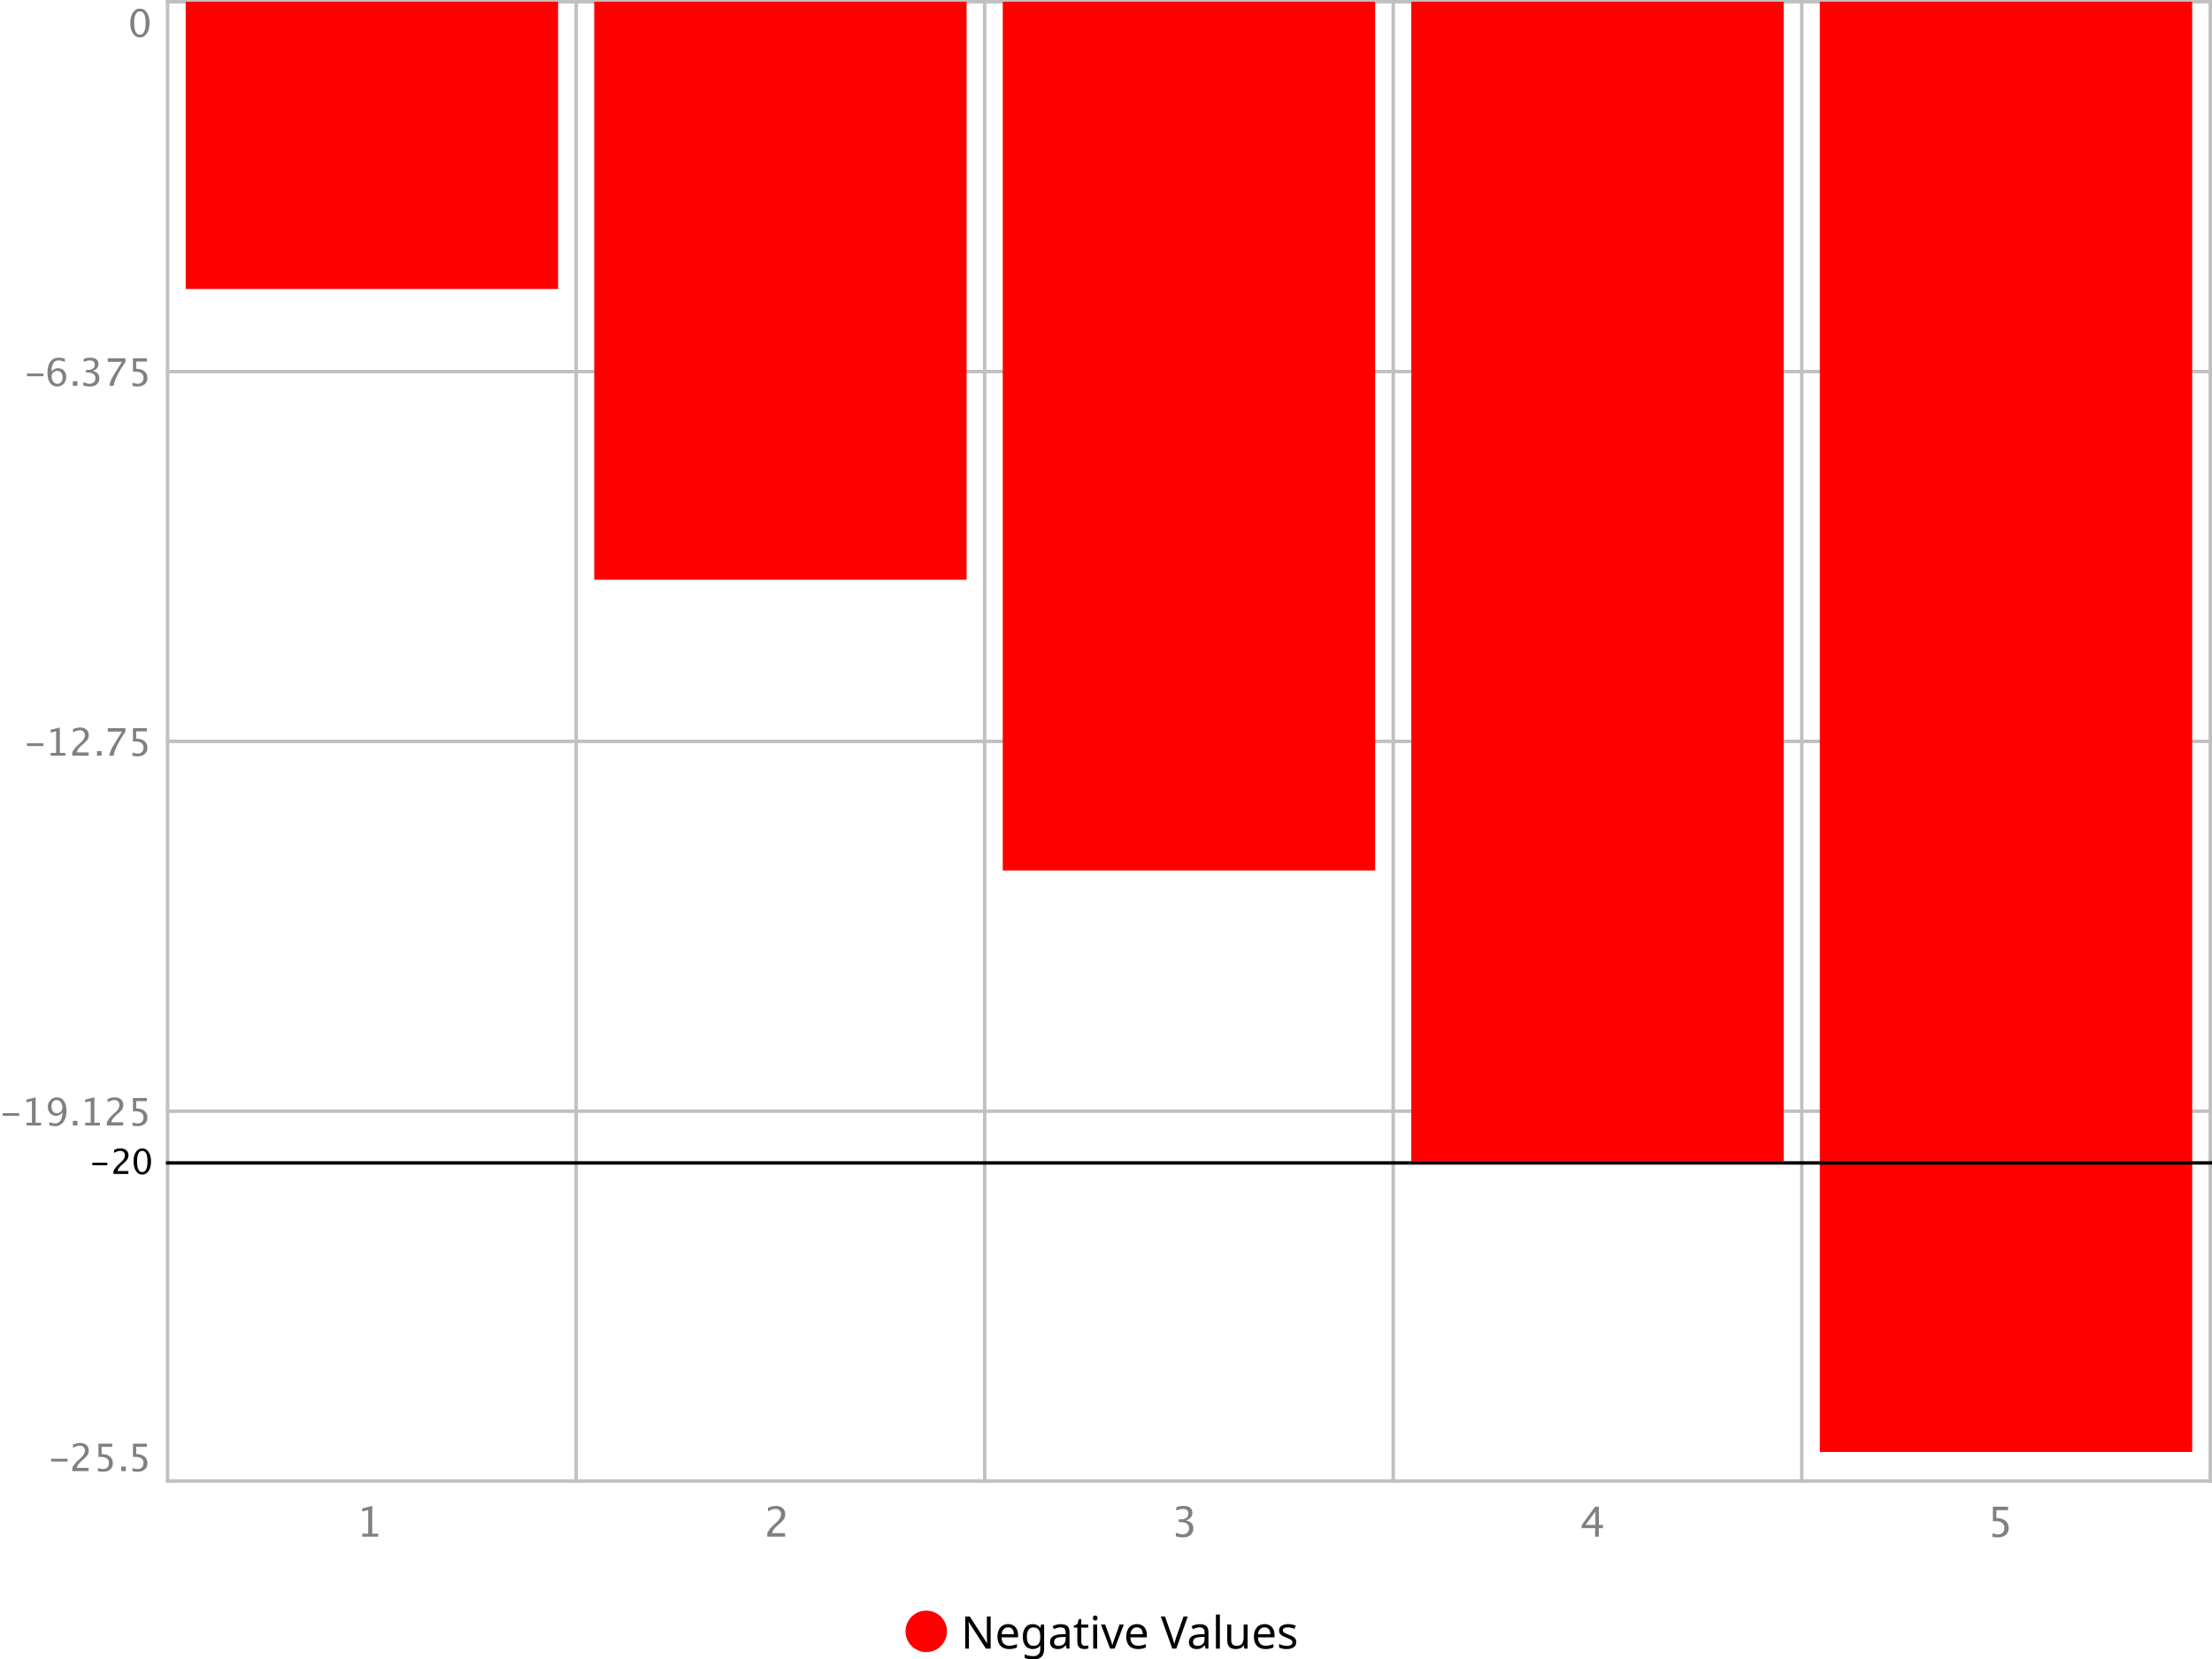
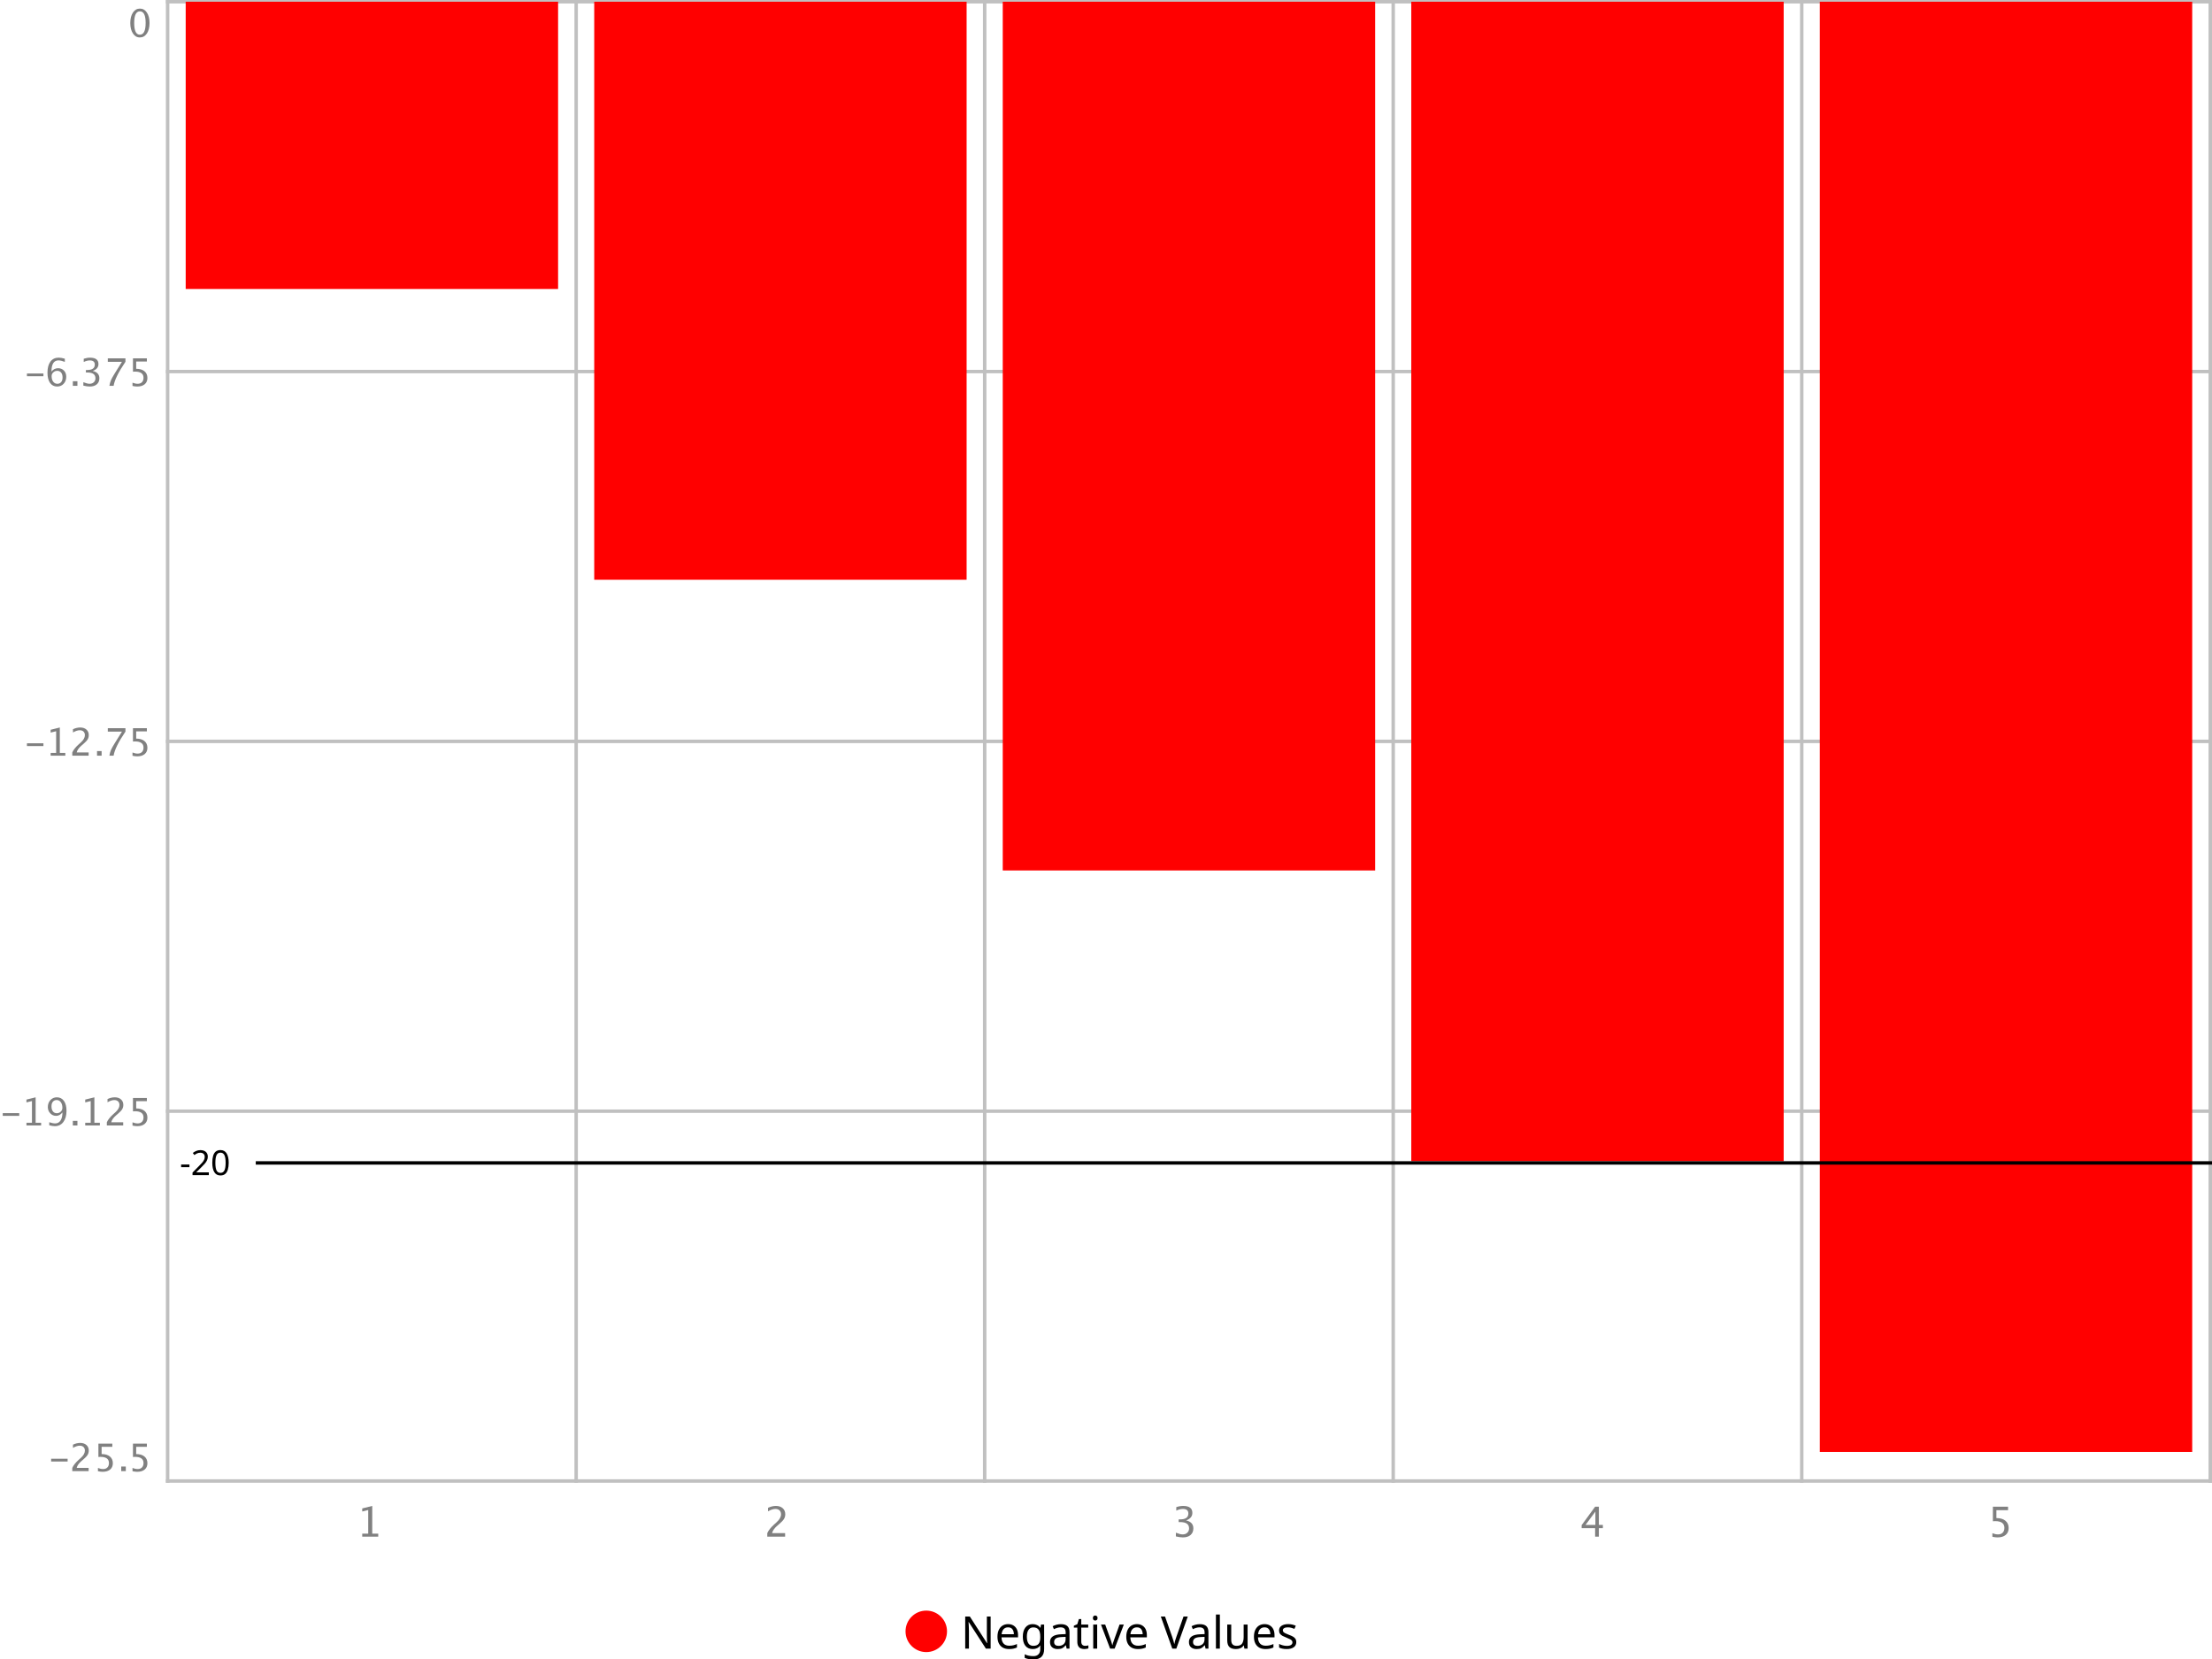
<svg xmlns="http://www.w3.org/2000/svg" color-interpolation="auto" color-rendering="auto" fill="black" fill-opacity="1" font-family="'Dialog'" font-size="12px" font-style="normal" font-weight="normal" height="480" image-rendering="auto" shape-rendering="auto" stroke="black" stroke-dasharray="none" stroke-dashoffset="0" stroke-linecap="square" stroke-linejoin="miter" stroke-miterlimit="10" stroke-opacity="1" stroke-width="1" text-rendering="auto" width="640">
  <defs id="genericDefs" />
  <g>
    <defs id="defs1">
      <clipPath clipPathUnits="userSpaceOnUse" id="clipPath1">
        <path d="M0 0 L118 0 L118 15 L0 15 L0 0 Z" />
      </clipPath>
      <clipPath clipPathUnits="userSpaceOnUse" id="clipPath2">
        <path d="M0 0 L44 0 L44 13 L0 13 L0 0 Z" />
      </clipPath>
      <clipPath clipPathUnits="userSpaceOnUse" id="clipPath3">
-         <path d="M0 0 L44 0 L44 12 L0 12 L0 0 Z" />
+         <path d="M0 0 L18 0 L18 13 L0 13 L0 0 Z" />
      </clipPath>
      <clipPath clipPathUnits="userSpaceOnUse" id="clipPath4">
        <path d="M0 0 L116 0 L116 16 L0 16 L0 0 Z" />
      </clipPath>
      <clipPath clipPathUnits="userSpaceOnUse" id="clipPath5">
        <path d="M0 0 L0 16 L116 16 L116 0 Z" />
      </clipPath>
    </defs>
    <g color-interpolation="linearRGB" color-rendering="optimizeQuality" fill="silver" image-rendering="optimizeQuality" stroke="silver" stroke-linecap="butt" stroke-linejoin="bevel">
      <line fill="none" x1="48" x2="640" y1="0.5" y2="0.5" />
      <line fill="none" x1="48" x2="640" y1="107.5" y2="107.5" />
      <line fill="none" x1="48" x2="640" y1="214.5" y2="214.5" />
      <line fill="none" x1="48" x2="640" y1="321.5" y2="321.5" />
      <line fill="none" x1="48" x2="640" y1="428.5" y2="428.5" />
      <line fill="none" x1="48.5" x2="48.5" y1="0" y2="429" />
      <line fill="none" x1="166.7" x2="166.7" y1="0" y2="429" />
      <line fill="none" x1="284.9" x2="284.9" y1="0" y2="429" />
      <line fill="none" x1="403.1" x2="403.1" y1="0" y2="429" />
      <line fill="none" x1="521.3" x2="521.3" y1="0" y2="429" />
      <line fill="none" x1="639.5" x2="639.5" y1="0" y2="429" />
    </g>
    <g color-interpolation="linearRGB" color-rendering="optimizeQuality" fill="gray" font-family="'Lucida Grande'" image-rendering="optimizeQuality" stroke="gray" stroke-linecap="butt" stroke-linejoin="bevel" transform="translate(48,433)">
      <path clip-path="url(#clipPath1)" d="M56.805 11.602 L56.805 10.734 L58.539 10.734 L58.539 3.891 L56.805 4.324 L56.805 3.434 L59.699 2.713 L59.699 10.734 L61.434 10.734 L61.434 11.602 Z" stroke="none" />
    </g>
    <g color-interpolation="linearRGB" color-rendering="optimizeQuality" fill="gray" font-family="'Lucida Grande'" image-rendering="optimizeQuality" stroke="gray" stroke-linecap="butt" stroke-linejoin="bevel" transform="translate(166,433)">
      <path clip-path="url(#clipPath1)" d="M55.996 11.602 L55.996 10.588 Q56.5 9.41 58.035 8.021 L58.697 7.43 Q59.975 6.275 59.975 5.139 Q59.975 4.412 59.538 3.996 Q59.102 3.58 58.34 3.58 Q57.438 3.58 56.213 4.277 L56.213 3.258 Q57.367 2.713 58.504 2.713 Q59.723 2.713 60.461 3.369 Q61.199 4.025 61.199 5.109 Q61.199 5.889 60.827 6.492 Q60.455 7.096 59.441 7.957 L58.996 8.338 Q57.607 9.516 57.391 10.588 L61.158 10.588 L61.158 11.602 Z" stroke="none" />
    </g>
    <g color-interpolation="linearRGB" color-rendering="optimizeQuality" fill="gray" font-family="'Lucida Grande'" image-rendering="optimizeQuality" stroke="gray" stroke-linecap="butt" stroke-linejoin="bevel" transform="translate(284,433)">
      <path clip-path="url(#clipPath1)" d="M56.219 11.537 L56.219 10.459 Q57.461 10.951 58.176 10.951 Q59.002 10.951 59.52 10.468 Q60.039 9.984 60.039 9.217 Q60.039 7.389 57.478 7.389 L57.022 7.389 L57.022 6.609 L57.426 6.604 Q59.828 6.604 59.828 4.91 Q59.828 3.58 58.246 3.58 Q57.379 3.58 56.336 4.066 L56.336 3.059 Q57.361 2.713 58.328 2.713 Q60.988 2.713 60.988 4.723 Q60.988 6.252 59.178 6.902 Q61.275 7.389 61.275 9.199 Q61.275 10.424 60.467 11.121 Q59.658 11.818 58.246 11.818 Q57.443 11.818 56.219 11.537 Z" stroke="none" />
    </g>
    <g color-interpolation="linearRGB" color-rendering="optimizeQuality" fill="gray" font-family="'Lucida Grande'" image-rendering="optimizeQuality" stroke="gray" stroke-linecap="butt" stroke-linejoin="bevel" transform="translate(402,433)">
      <path clip-path="url(#clipPath1)" d="M59.518 11.602 L59.518 9.146 L55.615 9.146 L55.615 8.273 L59.518 2.93 L60.602 2.93 L60.602 8.203 L61.762 8.203 L61.762 9.146 L60.602 9.146 L60.602 11.602 ZM56.746 8.203 L59.594 8.203 L59.594 4.348 Z" stroke="none" />
    </g>
    <g color-interpolation="linearRGB" color-rendering="optimizeQuality" fill="gray" font-family="'Lucida Grande'" image-rendering="optimizeQuality" stroke="gray" stroke-linecap="butt" stroke-linejoin="bevel" transform="translate(520,433)">
      <path clip-path="url(#clipPath1)" d="M56.459 11.637 L56.459 10.605 Q57.32 10.951 58.1 10.951 Q58.955 10.951 59.444 10.447 Q59.934 9.943 59.934 9.059 Q59.934 7.107 57.244 7.107 Q56.94 7.107 56.605 7.148 L56.605 2.93 L60.994 2.93 L60.994 3.938 L57.619 3.938 L57.619 6.223 Q59.289 6.223 60.227 6.99 Q61.164 7.758 61.164 9.117 Q61.164 10.383 60.312 11.101 Q59.459 11.818 57.947 11.818 Q57.291 11.818 56.459 11.637 Z" stroke="none" />
    </g>
    <g color-interpolation="linearRGB" color-rendering="optimizeQuality" fill="gray" font-family="'Lucida Grande'" font-size="11px" image-rendering="optimizeQuality" stroke="gray" stroke-linecap="butt" stroke-linejoin="bevel" transform="translate(0,415)">
      <path clip-path="url(#clipPath2)" d="M14.795 7.853 L14.795 7.058 L19.564 7.058 L19.564 7.853 ZM20.913 10.635 L20.913 9.706 Q21.375 8.626 22.782 7.353 L23.389 6.811 Q24.56 5.752 24.56 4.71 Q24.56 4.044 24.16 3.663 Q23.76 3.282 23.061 3.282 Q22.234 3.282 21.112 3.921 L21.112 2.986 Q22.17 2.487 23.212 2.487 Q24.329 2.487 25.006 3.088 Q25.683 3.69 25.683 4.684 Q25.683 5.398 25.342 5.951 Q25 6.504 24.071 7.294 L23.663 7.643 Q22.39 8.723 22.191 9.706 L25.645 9.706 L25.645 10.635 ZM28.337 10.667 L28.337 9.722 Q29.127 10.039 29.841 10.039 Q30.625 10.039 31.074 9.577 Q31.523 9.115 31.523 8.304 Q31.523 6.515 29.057 6.515 Q28.778 6.515 28.472 6.553 L28.472 2.686 L32.495 2.686 L32.495 3.609 L29.401 3.609 L29.401 5.704 Q30.932 5.704 31.791 6.408 Q32.65 7.111 32.65 8.357 Q32.65 9.518 31.869 10.175 Q31.087 10.834 29.702 10.834 Q29.1 10.834 28.337 10.667 ZM35.074 10.635 L35.074 9.308 L36.401 9.308 L36.401 10.635 ZM38.337 10.667 L38.337 9.722 Q39.127 10.039 39.841 10.039 Q40.626 10.039 41.074 9.577 Q41.523 9.115 41.523 8.304 Q41.523 6.515 39.057 6.515 Q38.778 6.515 38.472 6.553 L38.472 2.686 L42.495 2.686 L42.495 3.609 L39.401 3.609 L39.401 5.704 Q40.932 5.704 41.791 6.408 Q42.65 7.111 42.65 8.357 Q42.65 9.518 41.869 10.175 Q41.087 10.834 39.702 10.834 Q39.1 10.834 38.337 10.667 Z" stroke="none" />
    </g>
    <g color-interpolation="linearRGB" color-rendering="optimizeQuality" fill="gray" font-family="'Lucida Grande'" font-size="11px" image-rendering="optimizeQuality" stroke="gray" stroke-linecap="butt" stroke-linejoin="bevel" transform="translate(0,315)">
      <path clip-path="url(#clipPath2)" d="M0.795 7.853 L0.795 7.058 L5.564 7.058 L5.564 7.853 ZM7.654 10.635 L7.654 9.84 L9.244 9.84 L9.244 3.566 L7.654 3.964 L7.654 3.147 L10.308 2.487 L10.308 9.84 L11.898 9.84 L11.898 10.635 ZM14.252 10.586 L14.252 9.69 Q15.261 10.039 15.97 10.039 Q16.959 10.039 17.514 9.198 Q18.07 8.357 18.07 6.859 Q17.265 7.853 16.239 7.853 Q15.234 7.853 14.536 7.114 Q13.838 6.375 13.838 5.312 Q13.838 4.093 14.582 3.29 Q15.326 2.487 16.454 2.487 Q17.748 2.487 18.495 3.526 Q19.241 4.565 19.241 6.37 Q19.241 8.422 18.331 9.628 Q17.42 10.834 15.868 10.834 Q15.245 10.834 14.252 10.586 ZM14.896 5.103 Q14.896 6.026 15.307 6.558 Q15.718 7.09 16.432 7.09 Q17.104 7.09 17.579 6.633 Q18.054 6.177 18.054 5.532 Q18.054 4.517 17.595 3.897 Q17.136 3.276 16.389 3.276 Q15.696 3.276 15.296 3.768 Q14.896 4.259 14.896 5.103 ZM21.074 10.635 L21.074 9.308 L22.401 9.308 L22.401 10.635 ZM24.654 10.635 L24.654 9.84 L26.244 9.84 L26.244 3.566 L24.654 3.964 L24.654 3.147 L27.308 2.487 L27.308 9.84 L28.898 9.84 L28.898 10.635 ZM30.913 10.635 L30.913 9.706 Q31.375 8.626 32.782 7.353 L33.389 6.811 Q34.56 5.752 34.56 4.71 Q34.56 4.044 34.16 3.663 Q33.76 3.282 33.062 3.282 Q32.234 3.282 31.112 3.921 L31.112 2.986 Q32.17 2.487 33.212 2.487 Q34.329 2.487 35.006 3.088 Q35.683 3.69 35.683 4.684 Q35.683 5.398 35.342 5.951 Q35.001 6.504 34.071 7.294 L33.663 7.643 Q32.39 8.723 32.191 9.706 L35.645 9.706 L35.645 10.635 ZM38.337 10.667 L38.337 9.722 Q39.127 10.039 39.841 10.039 Q40.626 10.039 41.074 9.577 Q41.523 9.115 41.523 8.304 Q41.523 6.515 39.057 6.515 Q38.778 6.515 38.472 6.553 L38.472 2.686 L42.495 2.686 L42.495 3.609 L39.401 3.609 L39.401 5.704 Q40.932 5.704 41.791 6.408 Q42.65 7.111 42.65 8.357 Q42.65 9.518 41.869 10.175 Q41.087 10.834 39.702 10.834 Q39.1 10.834 38.337 10.667 Z" stroke="none" />
    </g>
    <g color-interpolation="linearRGB" color-rendering="optimizeQuality" fill="gray" font-family="'Lucida Grande'" font-size="11px" image-rendering="optimizeQuality" stroke="gray" stroke-linecap="butt" stroke-linejoin="bevel" transform="translate(0,208)">
      <path clip-path="url(#clipPath2)" d="M7.795 7.853 L7.795 7.058 L12.565 7.058 L12.565 7.853 ZM14.654 10.635 L14.654 9.84 L16.244 9.84 L16.244 3.566 L14.654 3.964 L14.654 3.147 L17.308 2.487 L17.308 9.84 L18.898 9.84 L18.898 10.635 ZM20.913 10.635 L20.913 9.706 Q21.375 8.626 22.782 7.353 L23.389 6.811 Q24.56 5.752 24.56 4.71 Q24.56 4.044 24.16 3.663 Q23.76 3.282 23.061 3.282 Q22.234 3.282 21.112 3.921 L21.112 2.986 Q22.17 2.487 23.212 2.487 Q24.329 2.487 25.006 3.088 Q25.683 3.69 25.683 4.684 Q25.683 5.398 25.342 5.951 Q25 6.504 24.071 7.294 L23.663 7.643 Q22.39 8.723 22.191 9.706 L25.645 9.706 L25.645 10.635 ZM28.074 10.635 L28.074 9.308 L29.401 9.308 L29.401 10.635 ZM31.654 10.635 Q31.81 9.706 32.097 9.029 Q32.385 8.352 33.115 7.17 L35.285 3.679 L31.192 3.679 L31.192 2.686 L36.295 2.686 L36.295 3.679 Q33.239 8.185 32.873 10.635 ZM38.337 10.667 L38.337 9.722 Q39.127 10.039 39.841 10.039 Q40.626 10.039 41.074 9.577 Q41.523 9.115 41.523 8.304 Q41.523 6.515 39.057 6.515 Q38.778 6.515 38.472 6.553 L38.472 2.686 L42.495 2.686 L42.495 3.609 L39.401 3.609 L39.401 5.704 Q40.932 5.704 41.791 6.408 Q42.65 7.111 42.65 8.357 Q42.65 9.518 41.869 10.175 Q41.087 10.834 39.702 10.834 Q39.1 10.834 38.337 10.667 Z" stroke="none" />
    </g>
    <g color-interpolation="linearRGB" color-rendering="optimizeQuality" fill="gray" font-family="'Lucida Grande'" font-size="11px" image-rendering="optimizeQuality" stroke="gray" stroke-linecap="butt" stroke-linejoin="bevel" transform="translate(0,101)">
      <path clip-path="url(#clipPath2)" d="M7.795 7.853 L7.795 7.058 L12.565 7.058 L12.565 7.853 ZM14.891 6.515 Q15.648 5.532 16.797 5.532 Q17.839 5.532 18.503 6.222 Q19.166 6.913 19.166 7.992 Q19.166 9.233 18.422 10.033 Q17.678 10.834 16.534 10.834 Q15.218 10.834 14.477 9.775 Q13.736 8.717 13.736 6.837 Q13.736 4.769 14.587 3.626 Q15.438 2.481 16.985 2.481 Q17.694 2.481 18.758 2.782 L18.758 3.706 Q17.635 3.276 16.921 3.276 Q14.891 3.276 14.891 6.515 ZM18.102 8.229 Q18.102 7.326 17.697 6.811 Q17.291 6.295 16.572 6.295 Q15.9 6.295 15.417 6.746 Q14.934 7.197 14.934 7.831 Q14.934 8.83 15.393 9.434 Q15.852 10.039 16.609 10.039 Q17.291 10.039 17.697 9.547 Q18.102 9.056 18.102 8.229 ZM21.074 10.635 L21.074 9.308 L22.401 9.308 L22.401 10.635 ZM24.117 10.576 L24.117 9.587 Q25.256 10.039 25.911 10.039 Q26.669 10.039 27.144 9.595 Q27.619 9.152 27.619 8.449 Q27.619 6.773 25.272 6.773 L24.853 6.773 L24.853 6.059 L25.224 6.053 Q27.426 6.053 27.426 4.501 Q27.426 3.282 25.976 3.282 Q25.181 3.282 24.225 3.728 L24.225 2.804 Q25.165 2.487 26.051 2.487 Q28.489 2.487 28.489 4.329 Q28.489 5.731 26.83 6.327 Q28.752 6.773 28.752 8.433 Q28.752 9.555 28.011 10.194 Q27.27 10.834 25.976 10.834 Q25.24 10.834 24.117 10.576 ZM31.654 10.635 Q31.81 9.706 32.097 9.029 Q32.385 8.352 33.115 7.17 L35.285 3.679 L31.192 3.679 L31.192 2.686 L36.295 2.686 L36.295 3.679 Q33.239 8.185 32.873 10.635 ZM38.337 10.667 L38.337 9.722 Q39.127 10.039 39.841 10.039 Q40.626 10.039 41.074 9.577 Q41.523 9.115 41.523 8.304 Q41.523 6.515 39.057 6.515 Q38.778 6.515 38.472 6.553 L38.472 2.686 L42.495 2.686 L42.495 3.609 L39.401 3.609 L39.401 5.704 Q40.932 5.704 41.791 6.408 Q42.65 7.111 42.65 8.357 Q42.65 9.518 41.869 10.175 Q41.087 10.834 39.702 10.834 Q39.1 10.834 38.337 10.667 Z" stroke="none" />
    </g>
    <g color-interpolation="linearRGB" color-rendering="optimizeQuality" fill="gray" font-family="'Lucida Grande'" font-size="11px" image-rendering="optimizeQuality" stroke="gray" stroke-linecap="butt" stroke-linejoin="bevel">
      <path clip-path="url(#clipPath2)" d="M40.448 10.834 Q39.218 10.834 38.458 9.676 Q37.698 8.519 37.698 6.655 Q37.698 4.775 38.464 3.631 Q39.229 2.487 40.48 2.487 Q41.732 2.487 42.497 3.631 Q43.263 4.775 43.263 6.639 Q43.263 8.551 42.497 9.692 Q41.732 10.834 40.448 10.834 ZM40.459 10.039 Q42.14 10.039 42.14 6.623 Q42.14 3.282 40.48 3.282 Q38.826 3.282 38.826 6.655 Q38.826 10.039 40.459 10.039 Z" stroke="none" />
    </g>
    <g color-interpolation="linearRGB" color-rendering="optimizeQuality" fill="red" image-rendering="optimizeQuality" stroke="red" stroke-width="1.25">
      <rect height="83.118" stroke="none" width="107.744" x="53.728" y="0.5" />
      <rect height="167.235" stroke="none" width="107.744" x="171.928" y="0.5" />
      <rect height="251.353" stroke="none" width="107.744" x="290.128" y="0.5" />
      <rect height="335.471" stroke="none" width="107.744" x="408.328" y="0.5" />
      <rect height="419.588" stroke="none" width="107.744" x="526.528" y="0.5" />
    </g>
+     <g color-interpolation="linearRGB" color-rendering="optimizeQuality" font-family="'Lucida Grande'" font-size="10px" image-rendering="optimizeQuality" stroke-linecap="butt" stroke-linejoin="bevel" text-rendering="optimizeLegibility" transform="translate(52,330)">
+       <text clip-path="url(#clipPath3)" stroke="none" x="0" xml:space="preserve" y="10">-20</text>
+     </g>
    <g color-interpolation="linearRGB" color-rendering="optimizeQuality" image-rendering="optimizeQuality" stroke-linecap="butt" stroke-linejoin="bevel">
-       <line fill="none" x1="48" x2="640" y1="336.471" y2="336.471" />
-     </g>
-     <g color-interpolation="linearRGB" color-rendering="optimizeQuality" font-family="'Lucida Grande'" font-size="10px" image-rendering="optimizeQuality" stroke-linecap="butt" stroke-linejoin="bevel" transform="translate(0,330)">
-       <path clip-path="url(#clipPath3)" d="M26.723 7.139 L26.723 6.416 L31.059 6.416 L31.059 7.139 ZM32.83 9.668 L32.83 8.823 Q33.25 7.842 34.529 6.685 L35.081 6.191 Q36.145 5.229 36.145 4.282 Q36.145 3.677 35.782 3.33 Q35.418 2.983 34.783 2.983 Q34.031 2.983 33.011 3.564 L33.011 2.715 Q33.973 2.261 34.92 2.261 Q35.935 2.261 36.551 2.808 Q37.166 3.354 37.166 4.258 Q37.166 4.907 36.856 5.41 Q36.546 5.913 35.701 6.631 L35.33 6.948 Q34.173 7.93 33.992 8.823 L37.132 8.823 L37.132 9.668 ZM41.135 9.849 Q40.017 9.849 39.326 8.796 Q38.635 7.744 38.635 6.05 Q38.635 4.341 39.331 3.301 Q40.026 2.261 41.164 2.261 Q42.302 2.261 42.998 3.301 Q43.693 4.341 43.693 6.035 Q43.693 7.773 42.998 8.811 Q42.302 9.849 41.135 9.849 ZM41.145 9.126 Q42.673 9.126 42.673 6.021 Q42.673 2.983 41.164 2.983 Q39.66 2.983 39.66 6.05 Q39.66 9.126 41.145 9.126 Z" stroke="none" />
+       <line fill="none" x1="74" x2="640" y1="336.471" y2="336.471" />
    </g>
    <g color-interpolation="linearRGB" color-rendering="optimizeQuality" fill="red" font-family="'Lucida Grande'" font-size="13px" image-rendering="optimizeQuality" stroke="red" stroke-linecap="butt" stroke-linejoin="bevel" transform="translate(262,464)">
      <circle clip-path="url(#clipPath5)" cx="6" cy="8" r="6" stroke="none" />
      <text clip-path="url(#clipPath5)" fill="black" stroke="none" text-rendering="optimizeLegibility" x="16" xml:space="preserve" y="13">Negative Values</text>
    </g>
  </g>
</svg>
